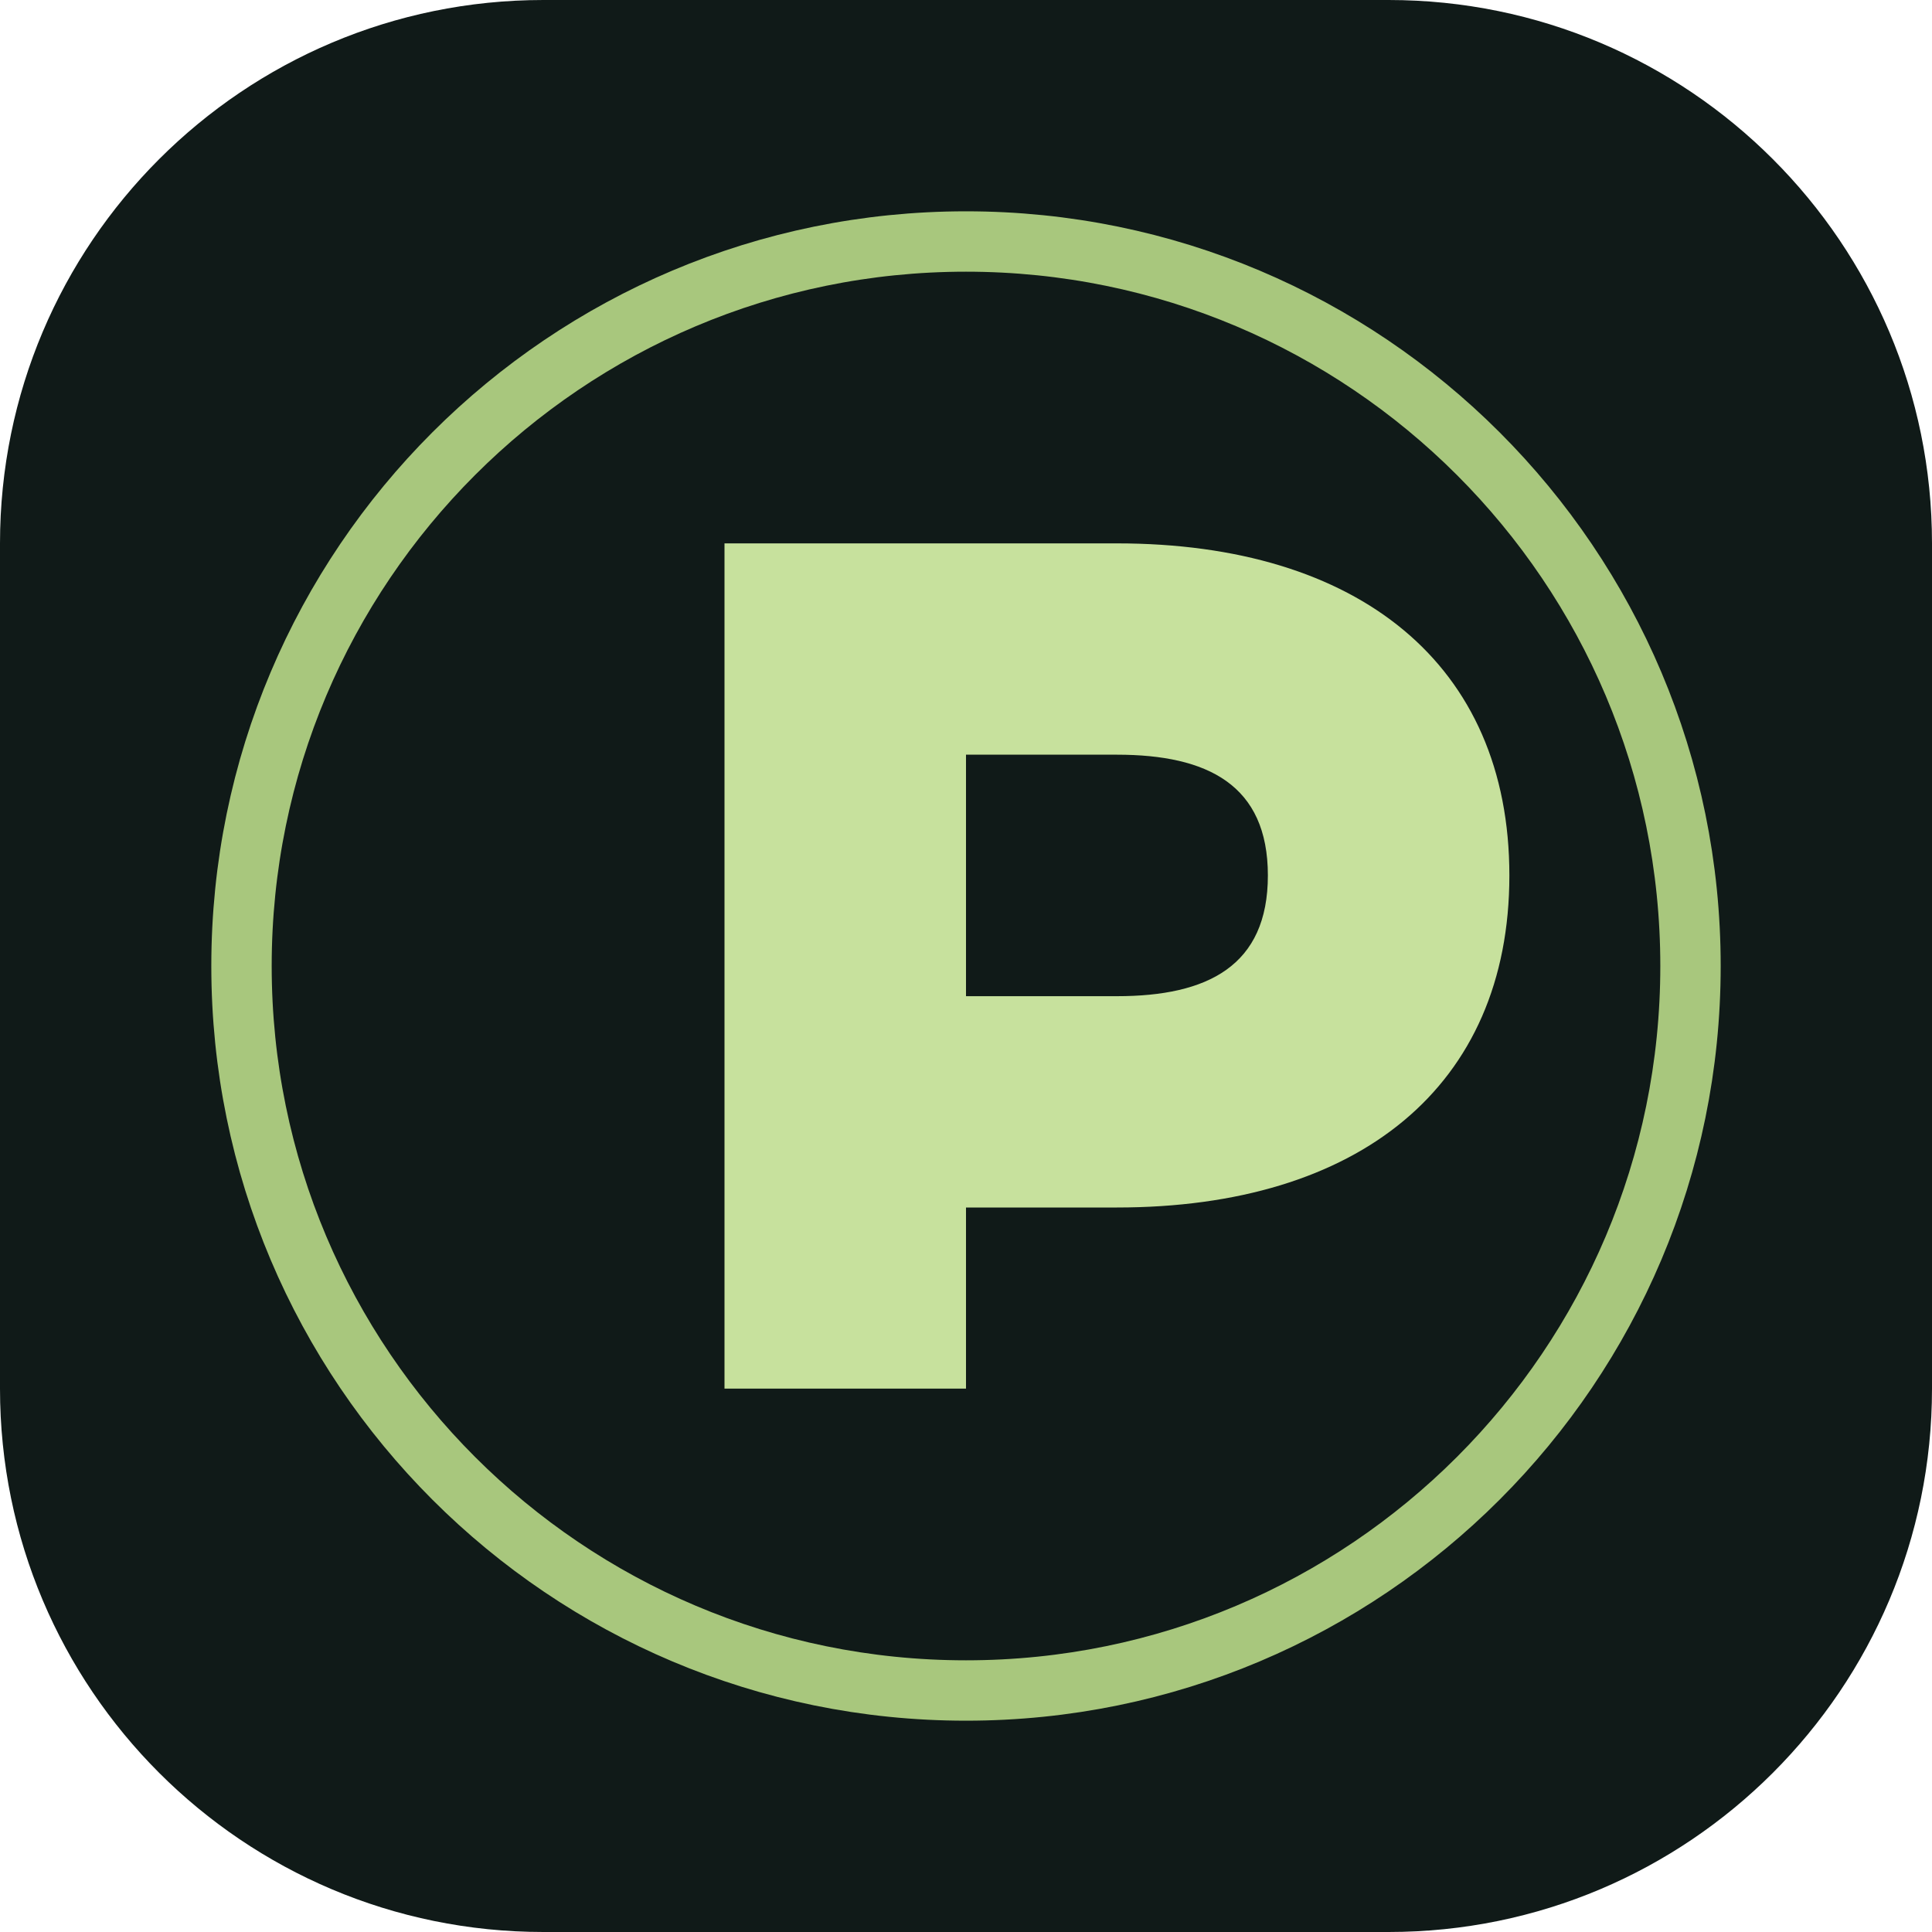
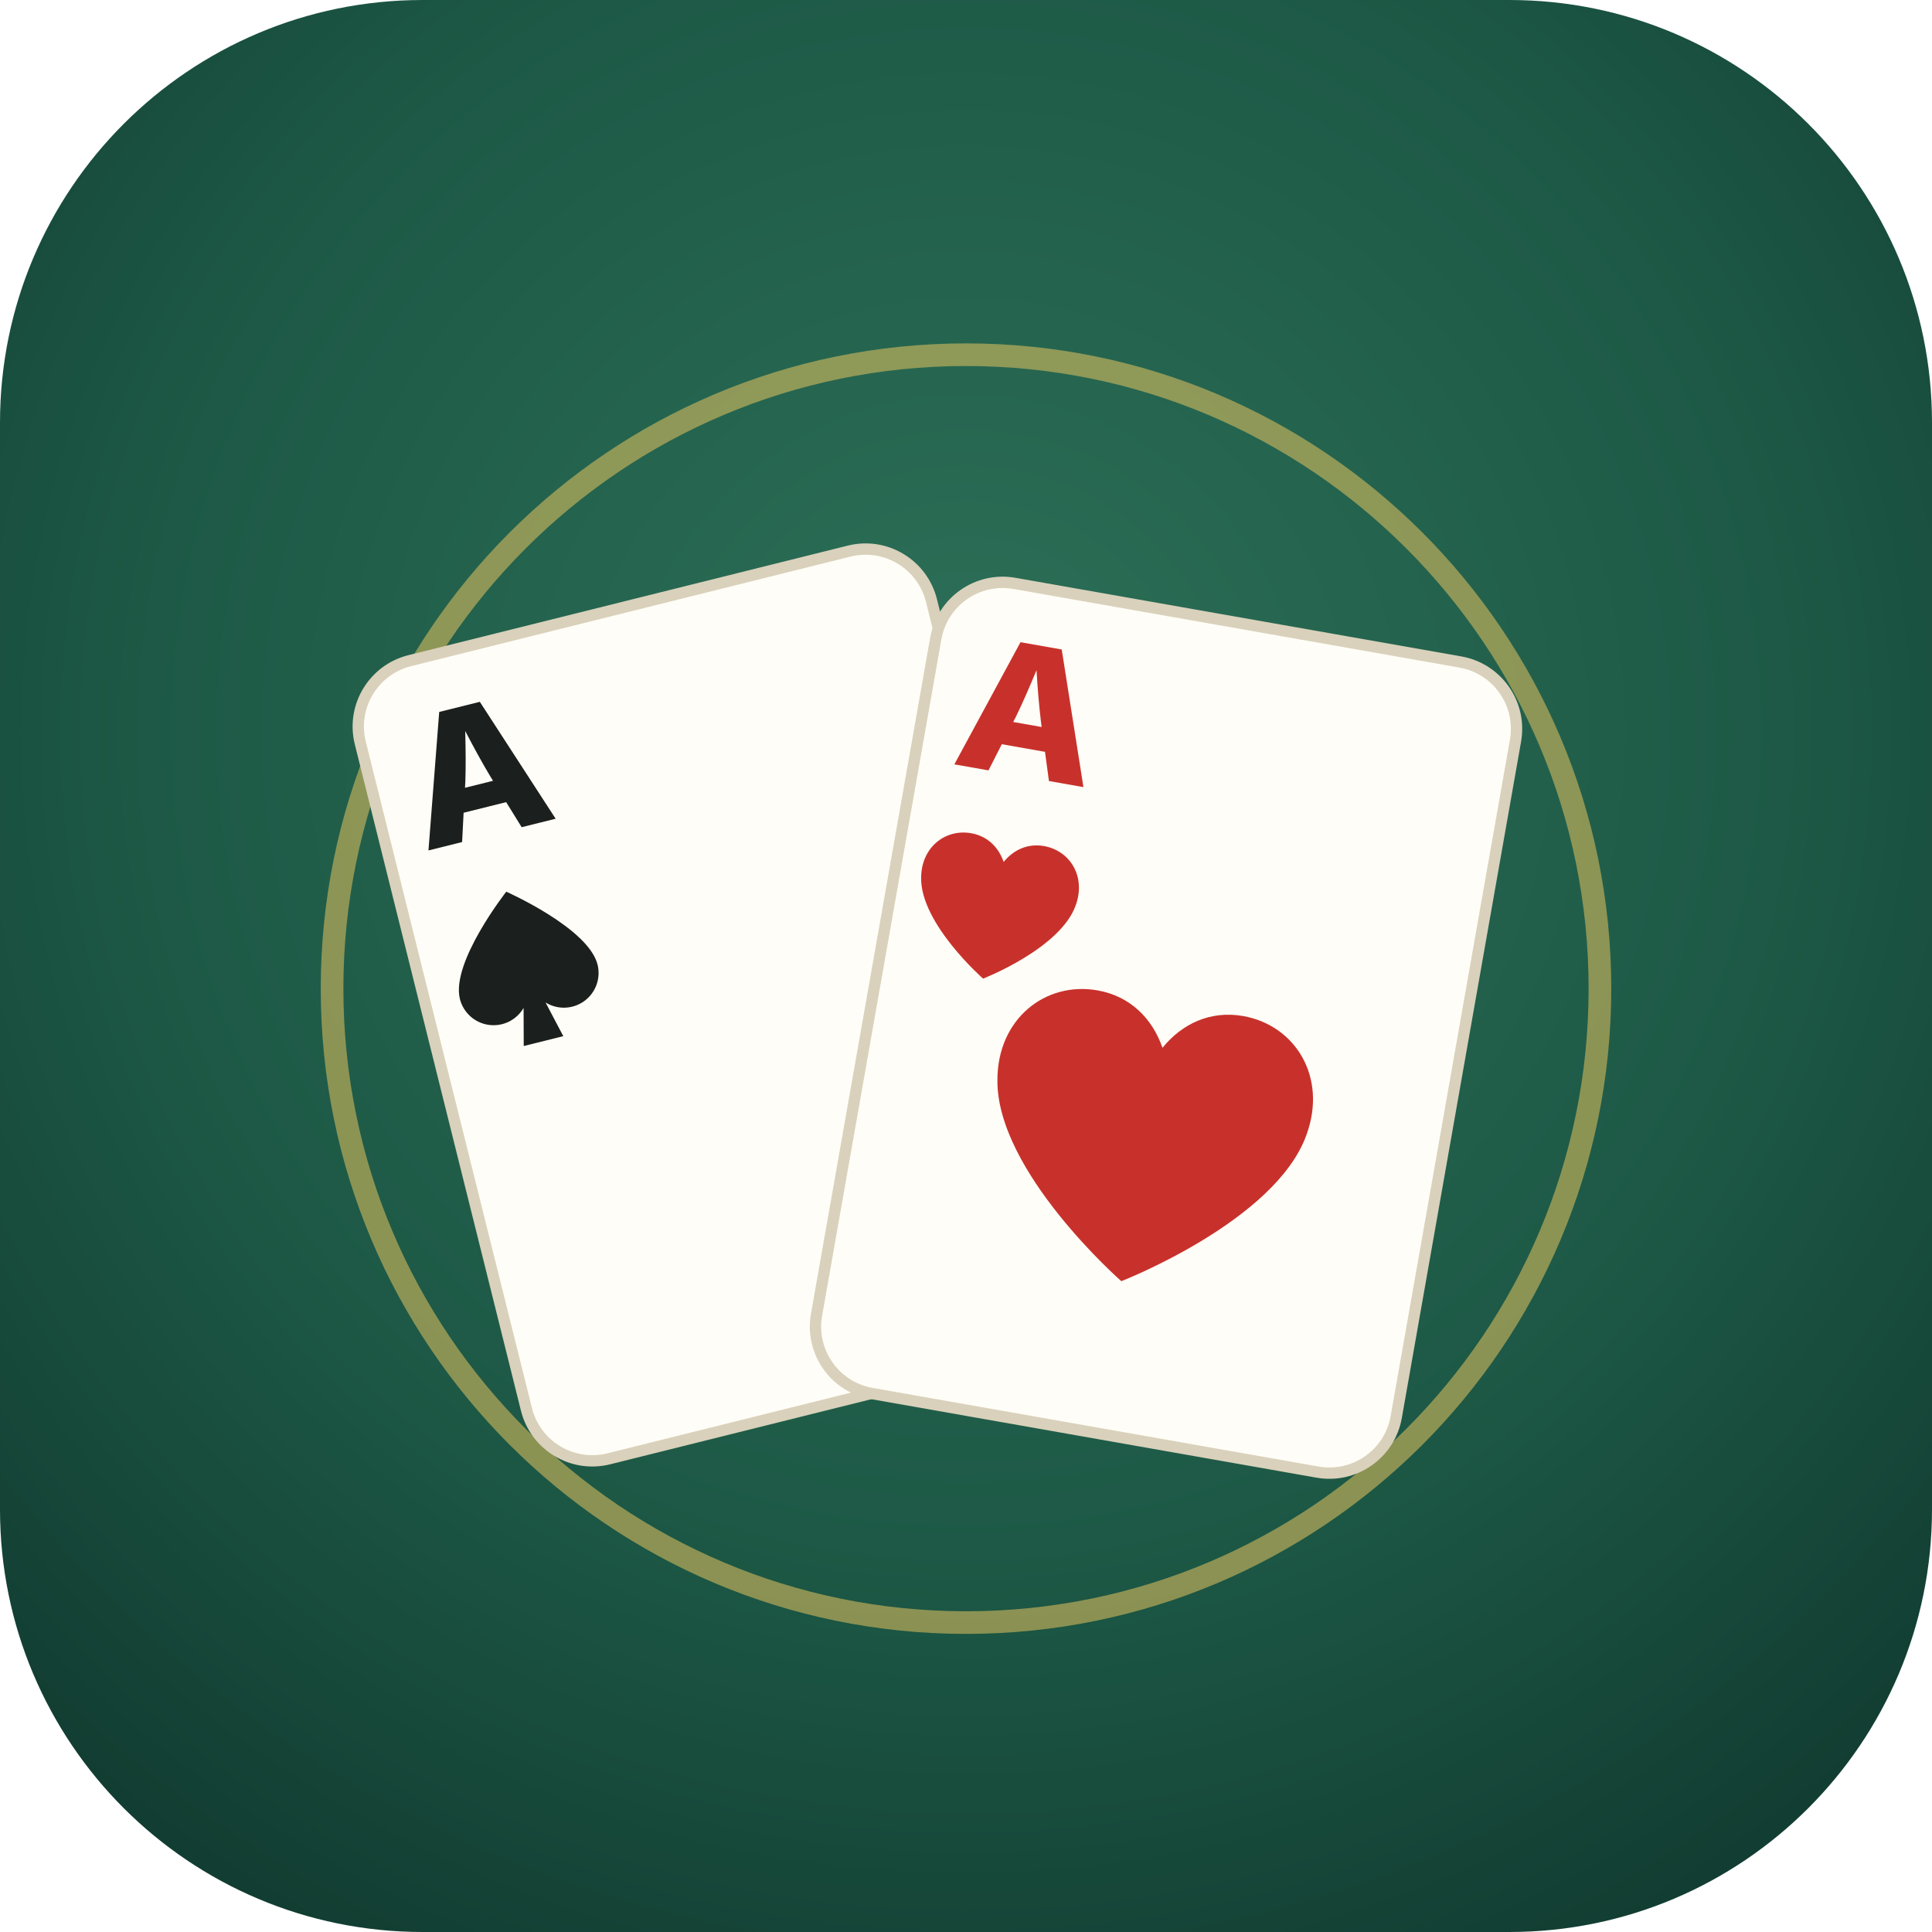
- <svg xmlns="http://www.w3.org/2000/svg" viewBox="0 0 64 64">
-   <rect width="64" height="64" rx="18" fill="#101a18" />
-   <circle cx="32" cy="32" r="24" fill="none" stroke="#a8c77d" stroke-width="2" />
-   <path d="M24 46V18h13c8 0 13 4 13 11s-5 11-13 11h-5v6zm8-13h5c3 0 5-1 5-4s-2-4-5-4h-5z" fill="#c7e19d" />
+ <svg xmlns="http://www.w3.org/2000/svg" viewBox="0 0 512 512">
+   <defs>
+     <radialGradient id="felt" cx="50%" cy="38%" r="70%">
+       <stop offset="0" stop-color="#2d7058" />
+       <stop offset=".6" stop-color="#1d5946" />
+       <stop offset="1" stop-color="#123d32" />
+     </radialGradient>
+   </defs>
+   <rect width="512" height="512" rx="112" fill="url(#felt)" />
+   <g transform="translate(256 262)">
+     <circle r="168" fill="none" stroke="#e6c25f" stroke-opacity=".55" stroke-width="6" />
+     <g transform="rotate(-14) translate(-62 -8)">
+       <rect x="-78" y="-112" width="156" height="218" rx="18" fill="#fffdf7" stroke="#d9d1bb" stroke-width="3" />
+       <text x="-50" y="-62" font-family="Inter, Avenir Next, Segoe UI, sans-serif" font-size="48" font-weight="800" fill="#1b1f1d" text-anchor="middle">A</text>
+       <path transform="translate(-74 -50) scale(2)" d="M12 1.8S2.6 9.1 2.6 14.1a4.6 4.6 0 0 0 7.9 3.2L9.3 22.2h5.4l-1.2-4.9a4.6 4.6 0 0 0 7.9-3.2C21.4 9.1 12 1.8 12 1.8z" fill="#1b1f1d" />
+     </g>
+     <g transform="rotate(10) translate(54 4)">
+       <rect x="-78" y="-112" width="156" height="218" rx="18" fill="#fffdf7" stroke="#d9d1bb" stroke-width="3" />
+       <text x="-50" y="-62" font-family="Inter, Avenir Next, Segoe UI, sans-serif" font-size="48" font-weight="800" fill="#c8312b" text-anchor="middle">A</text>
+       <path transform="translate(-74 -50) scale(2)" d="M12 21.3S2.6 15.6 1.6 9.6C.9 5.6 3.6 2.6 7.1 2.6c2.2 0 3.9 1.2 4.9 3 1-1.8 2.7-3 4.9-3 3.5 0 6.2 3 5.5 7-1 6-10.4 11.7-10.4 11.7z" fill="#c8312b" />
+       <path transform="translate(-48 -20) scale(4)" d="M12 21.3S2.6 15.6 1.6 9.6C.9 5.6 3.6 2.6 7.1 2.6c2.2 0 3.9 1.2 4.9 3 1-1.8 2.7-3 4.9-3 3.5 0 6.2 3 5.5 7-1 6-10.4 11.7-10.4 11.7z" fill="#c8312b" />
+     </g>
+   </g>
</svg>
